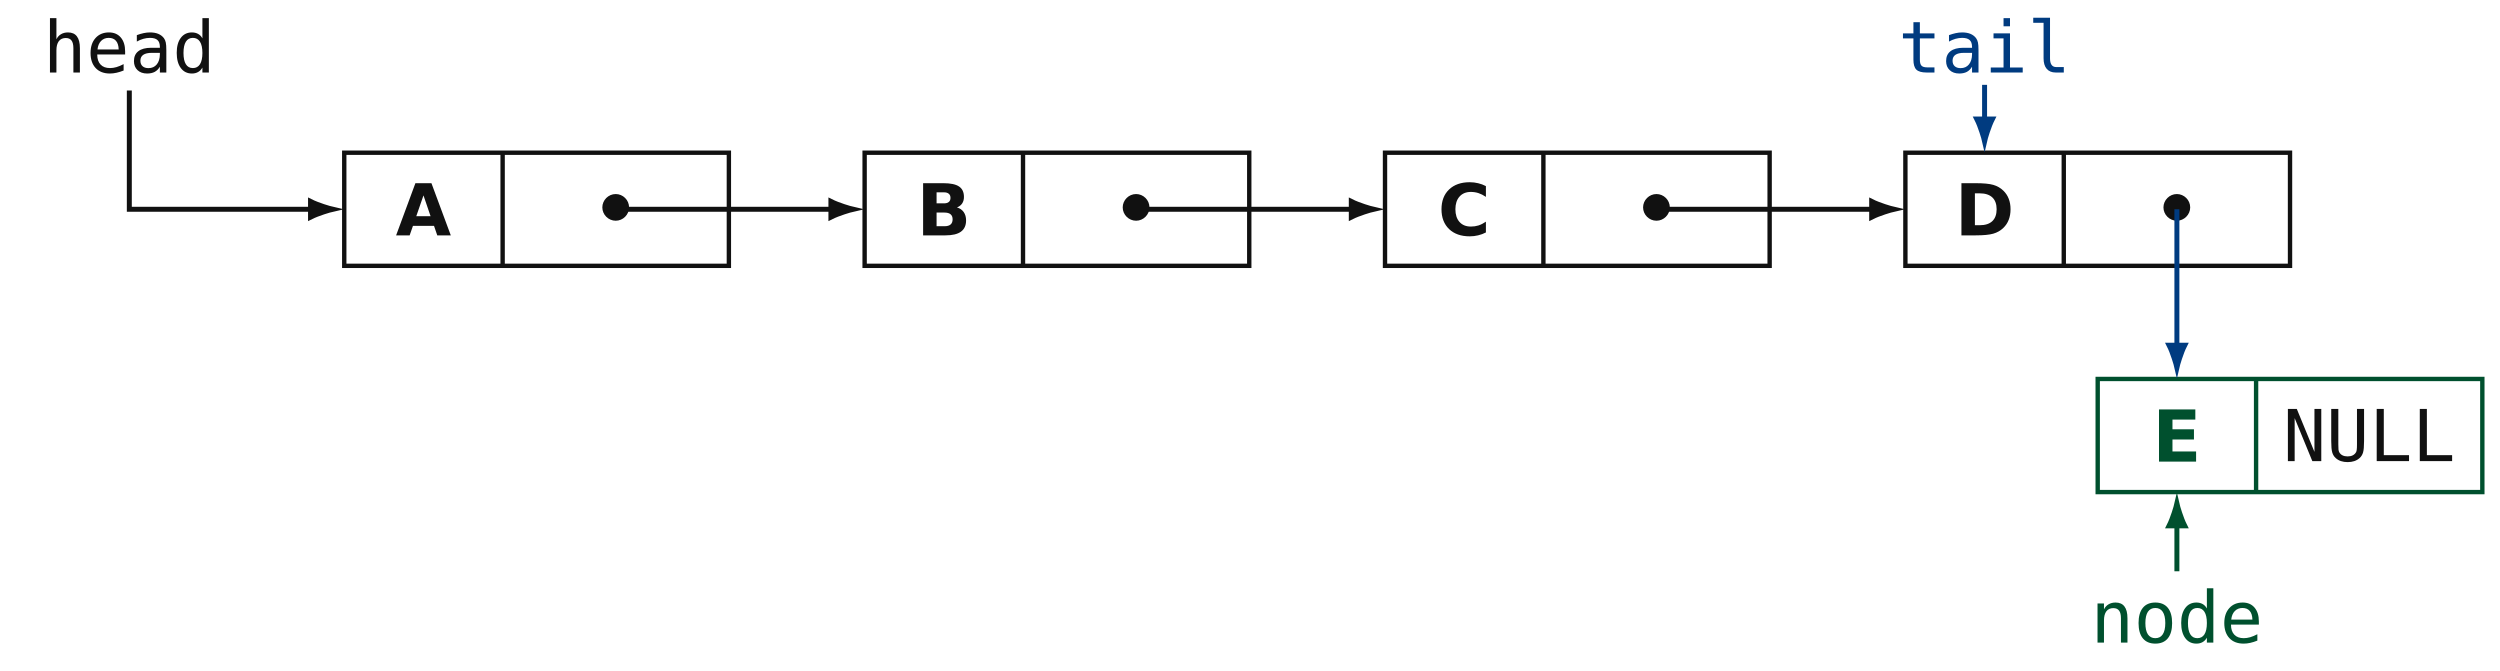
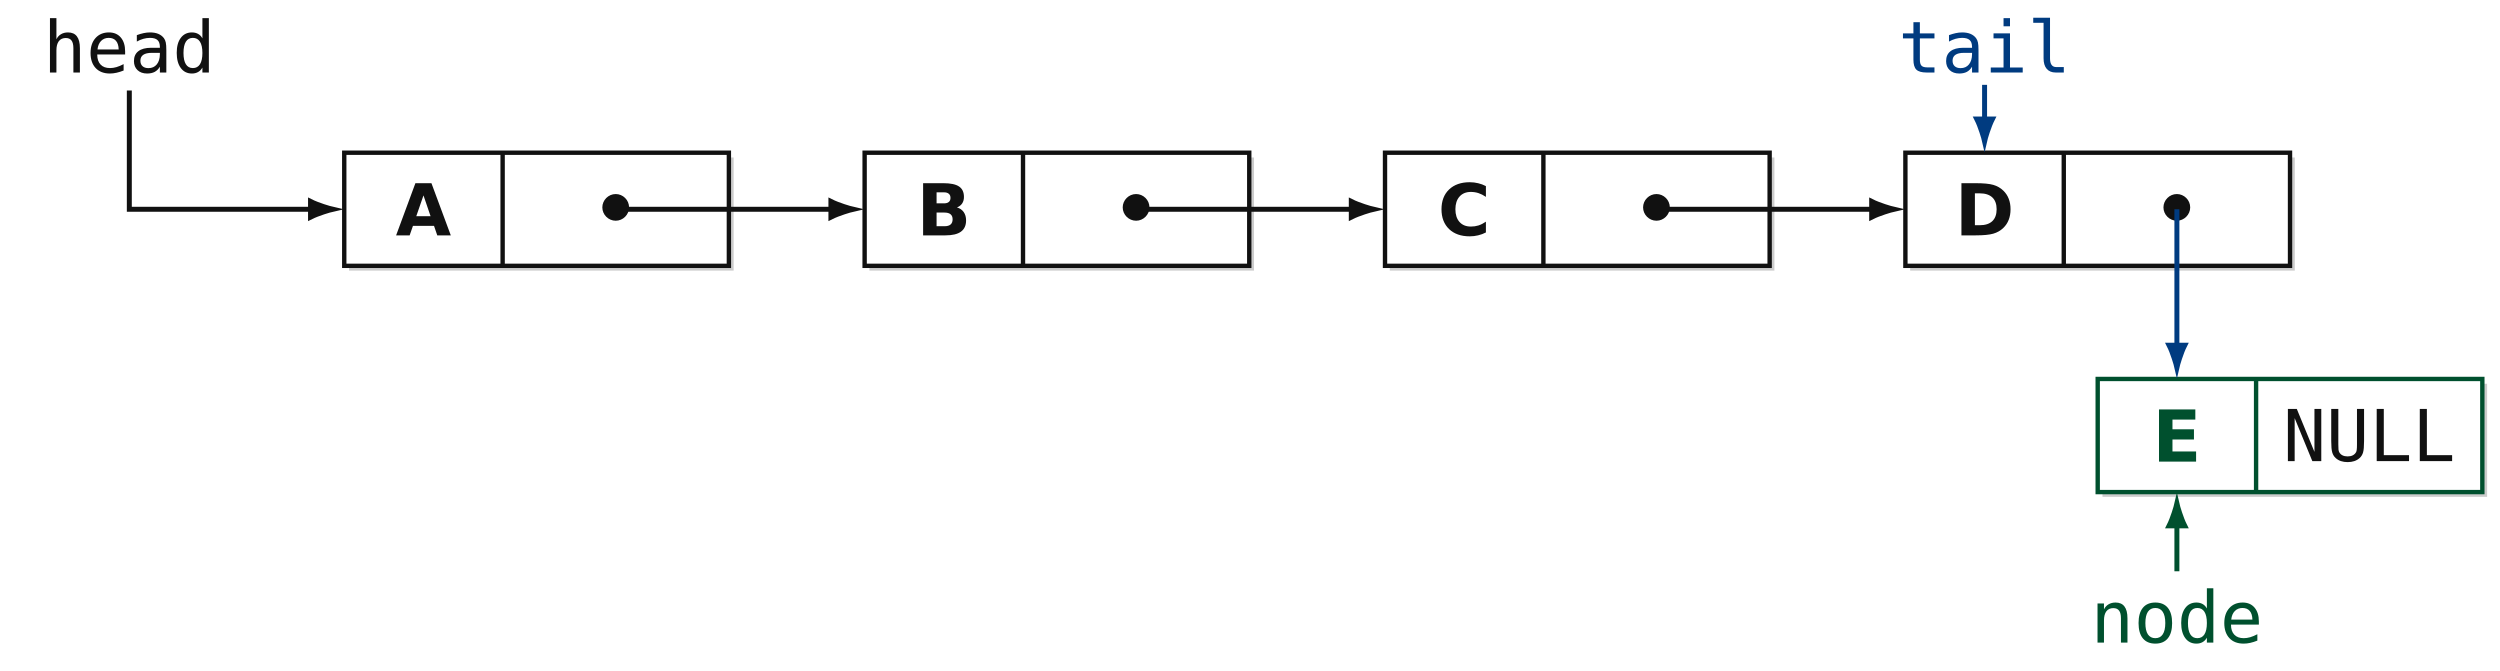
<svg xmlns="http://www.w3.org/2000/svg" xmlns:xlink="http://www.w3.org/1999/xlink" width="623.622pt" height="167.244pt" viewBox="0 0 623.622 167.244">
  <defs>
    <g>
      <g id="glyph-0-0">
        <path d="M 9.547 -2.375 L 4.297 -2.375 L 3.469 0 L 0.094 0 L 4.906 -13.016 L 8.906 -13.016 L 13.734 0 L 10.359 0 Z M 5.125 -4.781 L 8.688 -4.781 L 6.922 -9.969 Z M 5.125 -4.781 " />
      </g>
      <g id="glyph-0-1">
        <path d="M 6.859 -7.984 C 7.379 -7.984 7.773 -8.098 8.047 -8.328 C 8.328 -8.555 8.469 -8.898 8.469 -9.359 C 8.469 -9.805 8.328 -10.145 8.047 -10.375 C 7.773 -10.613 7.379 -10.734 6.859 -10.734 L 5 -10.734 L 5 -7.984 Z M 6.969 -2.281 C 7.645 -2.281 8.148 -2.422 8.484 -2.703 C 8.828 -2.992 9 -3.426 9 -4 C 9 -4.562 8.828 -4.984 8.484 -5.266 C 8.148 -5.547 7.645 -5.688 6.969 -5.688 L 5 -5.688 L 5 -2.281 Z M 10.094 -6.969 C 10.812 -6.758 11.367 -6.375 11.766 -5.812 C 12.16 -5.25 12.359 -4.555 12.359 -3.734 C 12.359 -2.473 11.93 -1.535 11.078 -0.922 C 10.234 -0.305 8.945 0 7.219 0 L 1.641 0 L 1.641 -13.016 L 6.688 -13.016 C 8.488 -13.016 9.797 -12.738 10.609 -12.188 C 11.422 -11.645 11.828 -10.773 11.828 -9.578 C 11.828 -8.941 11.676 -8.398 11.375 -7.953 C 11.082 -7.516 10.656 -7.188 10.094 -6.969 Z M 10.094 -6.969 " />
      </g>
      <g id="glyph-0-2">
        <path d="M 11.969 -0.719 C 11.352 -0.395 10.707 -0.156 10.031 0 C 9.363 0.164 8.664 0.25 7.938 0.25 C 5.77 0.25 4.051 -0.352 2.781 -1.562 C 1.52 -2.781 0.891 -4.426 0.891 -6.5 C 0.891 -8.582 1.52 -10.227 2.781 -11.438 C 4.051 -12.645 5.77 -13.25 7.938 -13.25 C 8.664 -13.25 9.363 -13.164 10.031 -13 C 10.707 -12.844 11.352 -12.602 11.969 -12.281 L 11.969 -9.594 C 11.344 -10.02 10.727 -10.332 10.125 -10.531 C 9.52 -10.727 8.883 -10.828 8.219 -10.828 C 7.02 -10.828 6.078 -10.441 5.391 -9.672 C 4.703 -8.898 4.359 -7.844 4.359 -6.5 C 4.359 -5.156 4.703 -4.098 5.391 -3.328 C 6.078 -2.566 7.02 -2.188 8.219 -2.188 C 8.883 -2.188 9.52 -2.281 10.125 -2.469 C 10.727 -2.664 11.344 -2.977 11.969 -3.406 Z M 11.969 -0.719 " />
      </g>
      <g id="glyph-0-3">
        <path d="M 5 -10.484 L 5 -2.531 L 6.203 -2.531 C 7.578 -2.531 8.625 -2.867 9.344 -3.547 C 10.062 -4.234 10.422 -5.223 10.422 -6.516 C 10.422 -7.805 10.062 -8.789 9.344 -9.469 C 8.625 -10.145 7.578 -10.484 6.203 -10.484 Z M 1.641 -13.016 L 5.188 -13.016 C 7.156 -13.016 8.625 -12.875 9.594 -12.594 C 10.562 -12.312 11.395 -11.832 12.094 -11.156 C 12.695 -10.57 13.145 -9.895 13.438 -9.125 C 13.738 -8.363 13.891 -7.492 13.891 -6.516 C 13.891 -5.535 13.738 -4.66 13.438 -3.891 C 13.145 -3.117 12.695 -2.441 12.094 -1.859 C 11.395 -1.18 10.555 -0.703 9.578 -0.422 C 8.598 -0.141 7.133 0 5.188 0 L 1.641 0 Z M 1.641 -13.016 " />
      </g>
      <g id="glyph-0-4">
        <path d="M 1.641 -13.016 L 10.703 -13.016 L 10.703 -10.484 L 5 -10.484 L 5 -8.062 L 10.359 -8.062 L 10.359 -5.516 L 5 -5.516 L 5 -2.531 L 10.891 -2.531 L 10.891 0 L 1.641 0 Z M 1.641 -13.016 " />
      </g>
      <g id="glyph-1-0">
        <path d="M 7.609 -4.281 C 7.609 -6.125 6.078 -7.609 4.281 -7.609 C 2.438 -7.609 0.938 -6.078 0.938 -4.281 C 0.938 -2.469 2.438 -0.953 4.281 -0.953 C 6.078 -0.953 7.609 -2.453 7.609 -4.281 Z M 7.609 -4.281 " />
      </g>
      <g id="glyph-2-0">
        <path d="M 1.219 -13.016 L 3.438 -13.016 L 7.844 -2.297 L 7.844 -13.016 L 9.547 -13.016 L 9.547 0 L 7.312 0 L 2.906 -10.719 L 2.906 0 L 1.219 0 Z M 1.219 -13.016 " />
      </g>
      <g id="glyph-2-1">
        <path d="M 1.281 -5 L 1.281 -13.016 L 3.047 -13.016 L 3.047 -4.188 C 3.047 -3.562 3.062 -3.113 3.094 -2.844 C 3.133 -2.57 3.195 -2.363 3.281 -2.219 C 3.469 -1.875 3.738 -1.613 4.094 -1.438 C 4.445 -1.258 4.875 -1.172 5.375 -1.172 C 5.875 -1.172 6.297 -1.258 6.641 -1.438 C 6.992 -1.613 7.27 -1.875 7.469 -2.219 C 7.551 -2.363 7.609 -2.566 7.641 -2.828 C 7.68 -3.098 7.703 -3.547 7.703 -4.172 L 7.703 -13.016 L 9.469 -13.016 L 9.469 -5 C 9.469 -3.664 9.383 -2.719 9.219 -2.156 C 9.051 -1.594 8.766 -1.129 8.359 -0.766 C 7.973 -0.422 7.531 -0.164 7.031 0 C 6.539 0.164 5.988 0.25 5.375 0.25 C 4.758 0.25 4.203 0.164 3.703 0 C 3.211 -0.164 2.773 -0.422 2.391 -0.766 C 1.984 -1.129 1.695 -1.598 1.531 -2.172 C 1.363 -2.742 1.281 -3.688 1.281 -5 Z M 1.281 -5 " />
      </g>
      <g id="glyph-2-2">
        <path d="M 1.875 -13.016 L 3.641 -13.016 L 3.641 -1.484 L 9.938 -1.484 L 9.938 0 L 1.875 0 Z M 1.875 -13.016 " />
      </g>
      <g id="glyph-2-3">
        <path d="M 9.172 -6.047 L 9.172 0 L 7.547 0 L 7.547 -6.047 C 7.547 -6.93 7.391 -7.578 7.078 -7.984 C 6.773 -8.398 6.297 -8.609 5.641 -8.609 C 4.891 -8.609 4.312 -8.344 3.906 -7.812 C 3.508 -7.281 3.312 -6.516 3.312 -5.516 L 3.312 0 L 1.703 0 L 1.703 -13.562 L 3.312 -13.562 L 3.312 -8.297 C 3.594 -8.859 3.977 -9.281 4.469 -9.562 C 4.957 -9.852 5.535 -10 6.203 -10 C 7.191 -10 7.93 -9.672 8.422 -9.016 C 8.922 -8.367 9.172 -7.379 9.172 -6.047 Z M 9.172 -6.047 " />
      </g>
      <g id="glyph-2-4">
        <path d="M 9.703 -5.281 L 9.703 -4.5 L 2.75 -4.5 L 2.75 -4.453 C 2.75 -3.391 3.023 -2.566 3.578 -1.984 C 4.129 -1.398 4.914 -1.109 5.938 -1.109 C 6.445 -1.109 6.977 -1.188 7.531 -1.344 C 8.094 -1.508 8.691 -1.758 9.328 -2.094 L 9.328 -0.5 C 8.711 -0.25 8.117 -0.062 7.547 0.062 C 6.984 0.188 6.438 0.25 5.906 0.25 C 4.395 0.25 3.211 -0.203 2.359 -1.109 C 1.504 -2.023 1.078 -3.281 1.078 -4.875 C 1.078 -6.438 1.492 -7.68 2.328 -8.609 C 3.16 -9.535 4.273 -10 5.672 -10 C 6.922 -10 7.906 -9.578 8.625 -8.734 C 9.344 -7.891 9.703 -6.738 9.703 -5.281 Z M 8.094 -5.75 C 8.07 -6.695 7.848 -7.414 7.422 -7.906 C 7.004 -8.395 6.398 -8.641 5.609 -8.641 C 4.836 -8.641 4.203 -8.383 3.703 -7.875 C 3.203 -7.363 2.906 -6.656 2.812 -5.75 Z M 8.094 -5.75 " />
      </g>
      <g id="glyph-2-5">
        <path d="M 6.125 -4.906 L 5.594 -4.906 C 4.656 -4.906 3.945 -4.738 3.469 -4.406 C 3 -4.082 2.766 -3.598 2.766 -2.953 C 2.766 -2.359 2.941 -1.898 3.297 -1.578 C 3.648 -1.254 4.141 -1.094 4.766 -1.094 C 5.648 -1.094 6.344 -1.398 6.844 -2.016 C 7.352 -2.629 7.613 -3.473 7.625 -4.547 L 7.625 -4.906 Z M 9.234 -5.578 L 9.234 0 L 7.625 0 L 7.625 -1.453 C 7.281 -0.867 6.848 -0.438 6.328 -0.156 C 5.805 0.113 5.176 0.25 4.438 0.25 C 3.438 0.25 2.641 -0.031 2.047 -0.594 C 1.453 -1.156 1.156 -1.906 1.156 -2.844 C 1.156 -3.926 1.52 -4.75 2.25 -5.312 C 2.977 -5.883 4.051 -6.172 5.469 -6.172 L 7.625 -6.172 L 7.625 -6.422 C 7.613 -7.203 7.41 -7.766 7.016 -8.109 C 6.629 -8.461 6.008 -8.641 5.156 -8.641 C 4.613 -8.641 4.062 -8.562 3.5 -8.406 C 2.945 -8.25 2.406 -8.02 1.875 -7.719 L 1.875 -9.328 C 2.469 -9.547 3.035 -9.711 3.578 -9.828 C 4.117 -9.941 4.645 -10 5.156 -10 C 5.969 -10 6.66 -9.879 7.234 -9.641 C 7.805 -9.398 8.27 -9.047 8.625 -8.578 C 8.844 -8.285 9 -7.926 9.094 -7.5 C 9.188 -7.07 9.234 -6.43 9.234 -5.578 Z M 9.234 -5.578 " />
      </g>
      <g id="glyph-2-6">
        <path d="M 7.484 -8.516 L 7.484 -13.562 L 9.094 -13.562 L 9.094 0 L 7.484 0 L 7.484 -1.234 C 7.211 -0.742 6.852 -0.375 6.406 -0.125 C 5.969 0.125 5.457 0.25 4.875 0.25 C 3.695 0.25 2.77 -0.207 2.094 -1.125 C 1.414 -2.039 1.078 -3.301 1.078 -4.906 C 1.078 -6.5 1.414 -7.742 2.094 -8.641 C 2.77 -9.547 3.695 -10 4.875 -10 C 5.457 -10 5.973 -9.875 6.422 -9.625 C 6.867 -9.375 7.223 -9.004 7.484 -8.516 Z M 2.766 -4.875 C 2.766 -3.633 2.961 -2.695 3.359 -2.062 C 3.754 -1.426 4.336 -1.109 5.109 -1.109 C 5.879 -1.109 6.469 -1.426 6.875 -2.062 C 7.281 -2.707 7.484 -3.645 7.484 -4.875 C 7.484 -6.113 7.281 -7.051 6.875 -7.688 C 6.469 -8.32 5.879 -8.641 5.109 -8.641 C 4.336 -8.641 3.754 -8.32 3.359 -7.688 C 2.961 -7.051 2.766 -6.113 2.766 -4.875 Z M 2.766 -4.875 " />
      </g>
      <g id="glyph-2-7">
        <path d="M 9.172 -6.047 L 9.172 0 L 7.547 0 L 7.547 -6.047 C 7.547 -6.93 7.391 -7.578 7.078 -7.984 C 6.773 -8.398 6.297 -8.609 5.641 -8.609 C 4.891 -8.609 4.312 -8.344 3.906 -7.812 C 3.508 -7.281 3.312 -6.516 3.312 -5.516 L 3.312 0 L 1.703 0 L 1.703 -9.766 L 3.312 -9.766 L 3.312 -8.297 C 3.594 -8.859 3.977 -9.281 4.469 -9.562 C 4.957 -9.852 5.535 -10 6.203 -10 C 7.191 -10 7.93 -9.672 8.422 -9.016 C 8.922 -8.367 9.172 -7.379 9.172 -6.047 Z M 9.172 -6.047 " />
      </g>
      <g id="glyph-2-8">
        <path d="M 5.375 -8.641 C 4.562 -8.641 3.941 -8.32 3.516 -7.688 C 3.098 -7.051 2.891 -6.113 2.891 -4.875 C 2.891 -3.633 3.098 -2.695 3.516 -2.062 C 3.941 -1.426 4.562 -1.109 5.375 -1.109 C 6.188 -1.109 6.801 -1.426 7.219 -2.062 C 7.645 -2.695 7.859 -3.633 7.859 -4.875 C 7.859 -6.113 7.645 -7.051 7.219 -7.688 C 6.801 -8.32 6.188 -8.641 5.375 -8.641 Z M 5.375 -10 C 6.727 -10 7.766 -9.562 8.484 -8.688 C 9.203 -7.812 9.562 -6.539 9.562 -4.875 C 9.562 -3.207 9.203 -1.938 8.484 -1.062 C 7.766 -0.188 6.727 0.25 5.375 0.25 C 4.02 0.25 2.984 -0.188 2.266 -1.062 C 1.547 -1.938 1.188 -3.207 1.188 -4.875 C 1.188 -6.539 1.547 -7.812 2.266 -8.688 C 2.984 -9.562 4.02 -10 5.375 -10 Z M 5.375 -10 " />
      </g>
      <g id="glyph-2-9">
        <path d="M 5.359 -12.547 L 5.359 -9.766 L 9 -9.766 L 9 -8.516 L 5.359 -8.516 L 5.359 -3.219 C 5.359 -2.5 5.492 -1.992 5.766 -1.703 C 6.035 -1.422 6.508 -1.281 7.188 -1.281 L 9 -1.281 L 9 0 L 7.031 0 C 5.832 0 4.984 -0.238 4.484 -0.719 C 3.992 -1.207 3.75 -2.039 3.75 -3.219 L 3.75 -8.516 L 1.141 -8.516 L 1.141 -9.766 L 3.75 -9.766 L 3.75 -12.547 Z M 5.359 -12.547 " />
      </g>
      <g id="glyph-2-10">
        <path d="M 2.234 -9.766 L 6.344 -9.766 L 6.344 -1.25 L 9.516 -1.25 L 9.516 0 L 1.547 0 L 1.547 -1.25 L 4.734 -1.25 L 4.734 -8.516 L 2.234 -8.516 Z M 4.734 -13.562 L 6.344 -13.562 L 6.344 -11.531 L 4.734 -11.531 Z M 4.734 -13.562 " />
      </g>
      <g id="glyph-2-11">
        <path d="M 5.578 -3.547 C 5.578 -2.816 5.707 -2.27 5.969 -1.906 C 6.227 -1.539 6.617 -1.359 7.141 -1.359 L 9.016 -1.359 L 9.016 0 L 6.984 0 C 6.023 0 5.281 -0.305 4.75 -0.922 C 4.227 -1.535 3.969 -2.41 3.969 -3.547 L 3.969 -12.406 L 1.391 -12.406 L 1.391 -13.672 L 5.578 -13.672 Z M 5.578 -3.547 " />
      </g>
    </g>
  </defs>
+   <path fill-rule="nonzero" fill="rgb(0%, 0%, 0%)" fill-opacity="0.2" d="M 87.062 67.504 L 87.062 39.285 L 183.008 39.285 L 183.008 67.504 Z M 87.062 67.504 " />
  <path fill-rule="nonzero" fill="rgb(100%, 100%, 100%)" fill-opacity="1" stroke-width="1.096" stroke-linecap="butt" stroke-linejoin="miter" stroke="rgb(6.667%, 6.667%, 6.667%)" stroke-opacity="1" stroke-miterlimit="10" d="M 85.039 28.348 L 85.039 56.694 L 181.418 56.694 L 181.418 28.348 Z M 85.039 28.348 " transform="matrix(0.9955, 0, 0, -0.9955, 1.215, 94.53268)" />
  <path fill="none" stroke-width="1.096" stroke-linecap="butt" stroke-linejoin="miter" stroke="rgb(6.667%, 6.667%, 6.667%)" stroke-opacity="1" stroke-miterlimit="10" d="M 124.725 28.348 L 124.725 56.694 " transform="matrix(0.9955, 0, 0, -0.9955, 1.215, 94.53268)" />
  <g fill="rgb(6.667%, 6.667%, 6.667%)" fill-opacity="1">
    <use xlink:href="#glyph-0-0" x="98.716" y="58.712" />
  </g>
  <g fill="rgb(6.667%, 6.667%, 6.667%)" fill-opacity="1">
    <use xlink:href="#glyph-1-0" x="149.313" y="56.013" />
  </g>
+   <path fill-rule="nonzero" fill="rgb(0%, 0%, 0%)" fill-opacity="0.2" d="M 216.871 67.504 L 216.871 39.285 L 312.816 39.285 L 312.816 67.504 Z M 216.871 67.504 " />
  <path fill-rule="nonzero" fill="rgb(100%, 100%, 100%)" fill-opacity="1" stroke-width="1.096" stroke-linecap="butt" stroke-linejoin="miter" stroke="rgb(6.667%, 6.667%, 6.667%)" stroke-opacity="1" stroke-miterlimit="10" d="M 215.434 28.348 L 215.434 56.694 L 311.813 56.694 L 311.813 28.348 Z M 215.434 28.348 " transform="matrix(0.9955, 0, 0, -0.9955, 1.215, 94.53268)" />
  <path fill="none" stroke-width="1.096" stroke-linecap="butt" stroke-linejoin="miter" stroke="rgb(6.667%, 6.667%, 6.667%)" stroke-opacity="1" stroke-miterlimit="10" d="M 255.121 28.348 L 255.121 56.694 " transform="matrix(0.9955, 0, 0, -0.9955, 1.215, 94.53268)" />
  <g fill="rgb(6.667%, 6.667%, 6.667%)" fill-opacity="1">
    <use xlink:href="#glyph-0-1" x="228.628" y="58.712" />
  </g>
  <g fill="rgb(6.667%, 6.667%, 6.667%)" fill-opacity="1">
    <use xlink:href="#glyph-1-0" x="279.12" y="56.013" />
  </g>
+   <path fill-rule="nonzero" fill="rgb(0%, 0%, 0%)" fill-opacity="0.2" d="M 346.68 67.504 L 346.68 39.285 L 442.625 39.285 L 442.625 67.504 Z M 346.68 67.504 " />
  <path fill-rule="nonzero" fill="rgb(100%, 100%, 100%)" fill-opacity="1" stroke-width="1.096" stroke-linecap="butt" stroke-linejoin="miter" stroke="rgb(6.667%, 6.667%, 6.667%)" stroke-opacity="1" stroke-miterlimit="10" d="M 345.83 28.348 L 345.83 56.694 L 442.209 56.694 L 442.209 28.348 Z M 345.83 28.348 " transform="matrix(0.9955, 0, 0, -0.9955, 1.215, 94.53268)" />
  <path fill="none" stroke-width="1.096" stroke-linecap="butt" stroke-linejoin="miter" stroke="rgb(6.667%, 6.667%, 6.667%)" stroke-opacity="1" stroke-miterlimit="10" d="M 385.516 28.348 L 385.516 56.694 " transform="matrix(0.9955, 0, 0, -0.9955, 1.215, 94.53268)" />
  <g fill="rgb(6.667%, 6.667%, 6.667%)" fill-opacity="1">
    <use xlink:href="#glyph-0-2" x="358.688" y="58.704" />
  </g>
  <g fill="rgb(6.667%, 6.667%, 6.667%)" fill-opacity="1">
    <use xlink:href="#glyph-1-0" x="408.926" y="56.013" />
  </g>
+   <path fill-rule="nonzero" fill="rgb(0%, 0%, 0%)" fill-opacity="0.2" d="M 476.488 67.504 L 476.488 39.285 L 572.434 39.285 L 572.434 67.504 Z M 476.488 67.504 " />
  <path fill-rule="nonzero" fill="rgb(100%, 100%, 100%)" fill-opacity="1" stroke-width="1.096" stroke-linecap="butt" stroke-linejoin="miter" stroke="rgb(6.667%, 6.667%, 6.667%)" stroke-opacity="1" stroke-miterlimit="10" d="M 476.225 28.348 L 476.225 56.694 L 572.604 56.694 L 572.604 28.348 Z M 476.225 28.348 " transform="matrix(0.9955, 0, 0, -0.9955, 1.215, 94.53268)" />
  <path fill="none" stroke-width="1.096" stroke-linecap="butt" stroke-linejoin="miter" stroke="rgb(6.667%, 6.667%, 6.667%)" stroke-opacity="1" stroke-miterlimit="10" d="M 515.911 28.348 L 515.911 56.694 " transform="matrix(0.9955, 0, 0, -0.9955, 1.215, 94.53268)" />
  <g fill="rgb(6.667%, 6.667%, 6.667%)" fill-opacity="1">
    <use xlink:href="#glyph-0-3" x="487.636" y="58.712" />
  </g>
  <g fill="rgb(6.667%, 6.667%, 6.667%)" fill-opacity="1">
    <use xlink:href="#glyph-1-0" x="538.733" y="56.013" />
  </g>
+   <path fill-rule="nonzero" fill="rgb(0%, 0%, 0%)" fill-opacity="0.2" d="M 524.461 123.941 L 524.461 95.723 L 620.406 95.723 L 620.406 123.941 Z M 524.461 123.941 " />
  <path fill-rule="nonzero" fill="rgb(100%, 100%, 100%)" fill-opacity="1" stroke-width="1.096" stroke-linecap="butt" stroke-linejoin="miter" stroke="rgb(0%, 31.374%, 18.039%)" stroke-opacity="1" stroke-miterlimit="10" d="M 524.414 -28.345 L 524.414 0.001 L 620.793 0.001 L 620.793 -28.345 Z M 524.414 -28.345 " transform="matrix(0.9955, 0, 0, -0.9955, 1.215, 94.53268)" />
  <path fill="none" stroke-width="1.096" stroke-linecap="butt" stroke-linejoin="miter" stroke="rgb(0%, 31.374%, 18.039%)" stroke-opacity="1" stroke-miterlimit="10" d="M 564.101 -28.345 L 564.101 0.001 " transform="matrix(0.9955, 0, 0, -0.9955, 1.215, 94.53268)" />
  <g fill="rgb(0%, 31.374%, 18.039%)" fill-opacity="1">
    <use xlink:href="#glyph-0-4" x="536.92" y="115.149" />
  </g>
  <g fill="rgb(6.667%, 6.667%, 6.667%)" fill-opacity="1">
    <use xlink:href="#glyph-2-0" x="569.494" y="115.023" />
    <use xlink:href="#glyph-2-1" x="580.243" y="115.023" />
    <use xlink:href="#glyph-2-2" x="590.992" y="115.023" />
    <use xlink:href="#glyph-2-2" x="601.74" y="115.023" />
  </g>
  <g fill="rgb(6.667%, 6.667%, 6.667%)" fill-opacity="1">
    <use xlink:href="#glyph-2-3" x="10.76" y="18.089" />
    <use xlink:href="#glyph-2-4" x="21.509" y="18.089" />
    <use xlink:href="#glyph-2-5" x="32.257" y="18.089" />
    <use xlink:href="#glyph-2-6" x="43.006" y="18.089" />
  </g>
  <path fill="none" stroke-width="1.245" stroke-linecap="butt" stroke-linejoin="miter" stroke="rgb(6.667%, 6.667%, 6.667%)" stroke-opacity="1" stroke-miterlimit="10" d="M 31.183 72.284 L 31.183 42.521 L 76.591 42.521 " transform="matrix(0.9955, 0, 0, -0.9955, 1.215, 94.53268)" />
  <path fill-rule="nonzero" fill="rgb(6.667%, 6.667%, 6.667%)" fill-opacity="1" stroke-width="1.245" stroke-linecap="butt" stroke-linejoin="miter" stroke="rgb(6.667%, 6.667%, 6.667%)" stroke-opacity="1" stroke-miterlimit="10" d="M 5.535 0.001 C 4.856 0.154 1.866 1.017 -0.002 1.959 L -0.002 -1.961 C 1.866 -1.02 4.856 -0.152 5.535 0.001 Z M 5.535 0.001 " transform="matrix(0.9955, 0, 0, -0.9955, 77.46246, 52.20382)" />
  <path fill="none" stroke-width="1.245" stroke-linecap="butt" stroke-linejoin="miter" stroke="rgb(6.667%, 6.667%, 6.667%)" stroke-opacity="1" stroke-miterlimit="10" d="M 153.071 42.521 L 206.986 42.521 " transform="matrix(0.9955, 0, 0, -0.9955, 1.215, 94.53268)" />
  <path fill-rule="nonzero" fill="rgb(6.667%, 6.667%, 6.667%)" fill-opacity="1" stroke-width="1.245" stroke-linecap="butt" stroke-linejoin="miter" stroke="rgb(6.667%, 6.667%, 6.667%)" stroke-opacity="1" stroke-miterlimit="10" d="M 5.535 0.001 C 4.856 0.154 1.866 1.017 -0.002 1.959 L -0.002 -1.961 C 1.866 -1.02 4.856 -0.152 5.535 0.001 Z M 5.535 0.001 " transform="matrix(0.9955, 0, 0, -0.9955, 207.2712, 52.20382)" />
  <path fill="none" stroke-width="1.245" stroke-linecap="butt" stroke-linejoin="miter" stroke="rgb(6.667%, 6.667%, 6.667%)" stroke-opacity="1" stroke-miterlimit="10" d="M 283.467 42.521 L 337.381 42.521 " transform="matrix(0.9955, 0, 0, -0.9955, 1.215, 94.53268)" />
  <path fill-rule="nonzero" fill="rgb(6.667%, 6.667%, 6.667%)" fill-opacity="1" stroke-width="1.245" stroke-linecap="butt" stroke-linejoin="miter" stroke="rgb(6.667%, 6.667%, 6.667%)" stroke-opacity="1" stroke-miterlimit="10" d="M 5.535 0.001 C 4.856 0.154 1.866 1.017 -0.001 1.959 L -0.001 -1.961 C 1.866 -1.02 4.856 -0.152 5.535 0.001 Z M 5.535 0.001 " transform="matrix(0.9955, 0, 0, -0.9955, 337.0795, 52.20382)" />
  <path fill="none" stroke-width="1.245" stroke-linecap="butt" stroke-linejoin="miter" stroke="rgb(6.667%, 6.667%, 6.667%)" stroke-opacity="1" stroke-miterlimit="10" d="M 413.862 42.521 L 467.777 42.521 " transform="matrix(0.9955, 0, 0, -0.9955, 1.215, 94.53268)" />
  <path fill-rule="nonzero" fill="rgb(6.667%, 6.667%, 6.667%)" fill-opacity="1" stroke-width="1.245" stroke-linecap="butt" stroke-linejoin="miter" stroke="rgb(6.667%, 6.667%, 6.667%)" stroke-opacity="1" stroke-miterlimit="10" d="M 5.535 0.001 C 4.856 0.154 1.866 1.017 -0.001 1.959 L -0.001 -1.961 C 1.866 -1.02 4.856 -0.152 5.535 0.001 Z M 5.535 0.001 " transform="matrix(0.9955, 0, 0, -0.9955, 466.8882, 52.20382)" />
  <path fill="none" stroke-width="1.245" stroke-linecap="butt" stroke-linejoin="miter" stroke="rgb(0%, 23.137%, 50.194%)" stroke-opacity="1" stroke-miterlimit="10" d="M 544.258 42.521 L 544.258 8.45 " transform="matrix(0.9955, 0, 0, -0.9955, 1.215, 94.53268)" />
  <path fill-rule="nonzero" fill="rgb(0%, 23.137%, 50.194%)" fill-opacity="1" stroke-width="1.245" stroke-linecap="butt" stroke-linejoin="miter" stroke="rgb(0%, 23.137%, 50.194%)" stroke-opacity="1" stroke-miterlimit="10" d="M 5.535 -0.001 C 4.856 0.152 1.866 1.019 -0.001 1.961 L -0.001 -1.959 C 1.866 -1.017 4.856 -0.154 5.535 -0.001 Z M 5.535 -0.001 " transform="matrix(0, 0.9955, 0.9955, 0, 543.0245, 86.12243)" />
  <g fill="rgb(0%, 31.374%, 18.039%)" fill-opacity="1">
    <use xlink:href="#glyph-2-7" x="521.522" y="160.301" />
    <use xlink:href="#glyph-2-8" x="532.271" y="160.301" />
    <use xlink:href="#glyph-2-6" x="543.019" y="160.301" />
    <use xlink:href="#glyph-2-4" x="553.768" y="160.301" />
  </g>
  <path fill="none" stroke-width="1.245" stroke-linecap="butt" stroke-linejoin="miter" stroke="rgb(0%, 31.374%, 18.039%)" stroke-opacity="1" stroke-miterlimit="10" d="M 544.258 -48.188 L 544.258 -36.797 " transform="matrix(0.9955, 0, 0, -0.9955, 1.215, 94.53268)" />
  <path fill-rule="nonzero" fill="rgb(0%, 31.374%, 18.039%)" fill-opacity="1" stroke-width="1.245" stroke-linecap="butt" stroke-linejoin="miter" stroke="rgb(0%, 31.374%, 18.039%)" stroke-opacity="1" stroke-miterlimit="10" d="M 5.535 0.001 C 4.856 0.154 1.866 1.017 -0.002 1.959 L -0.002 -1.961 C 1.866 -1.019 4.856 -0.152 5.535 0.001 Z M 5.535 0.001 " transform="matrix(0, -0.9955, -0.9955, 0, 543.0245, 131.1622)" />
  <g fill="rgb(0%, 23.137%, 50.194%)" fill-opacity="1">
    <use xlink:href="#glyph-2-9" x="473.55" y="18.089" />
    <use xlink:href="#glyph-2-5" x="484.299" y="18.089" />
    <use xlink:href="#glyph-2-10" x="495.047" y="18.089" />
    <use xlink:href="#glyph-2-11" x="505.796" y="18.089" />
  </g>
  <path fill="none" stroke-width="1.245" stroke-linecap="butt" stroke-linejoin="miter" stroke="rgb(0%, 23.137%, 50.194%)" stroke-opacity="1" stroke-miterlimit="10" d="M 496.068 73.7 L 496.068 65.142 " transform="matrix(0.9955, 0, 0, -0.9955, 1.215, 94.53268)" />
  <path fill-rule="nonzero" fill="rgb(0%, 23.137%, 50.194%)" fill-opacity="1" stroke-width="1.245" stroke-linecap="butt" stroke-linejoin="miter" stroke="rgb(0%, 23.137%, 50.194%)" stroke-opacity="1" stroke-miterlimit="10" d="M 5.536 -0.001 C 4.854 0.152 1.867 1.019 -0 1.961 L -0 -1.959 C 1.867 -1.017 4.854 -0.154 5.536 -0.001 Z M 5.536 -0.001 " transform="matrix(0, 0.9955, 0.9955, 0, 495.0518, 29.68393)" />
</svg>
